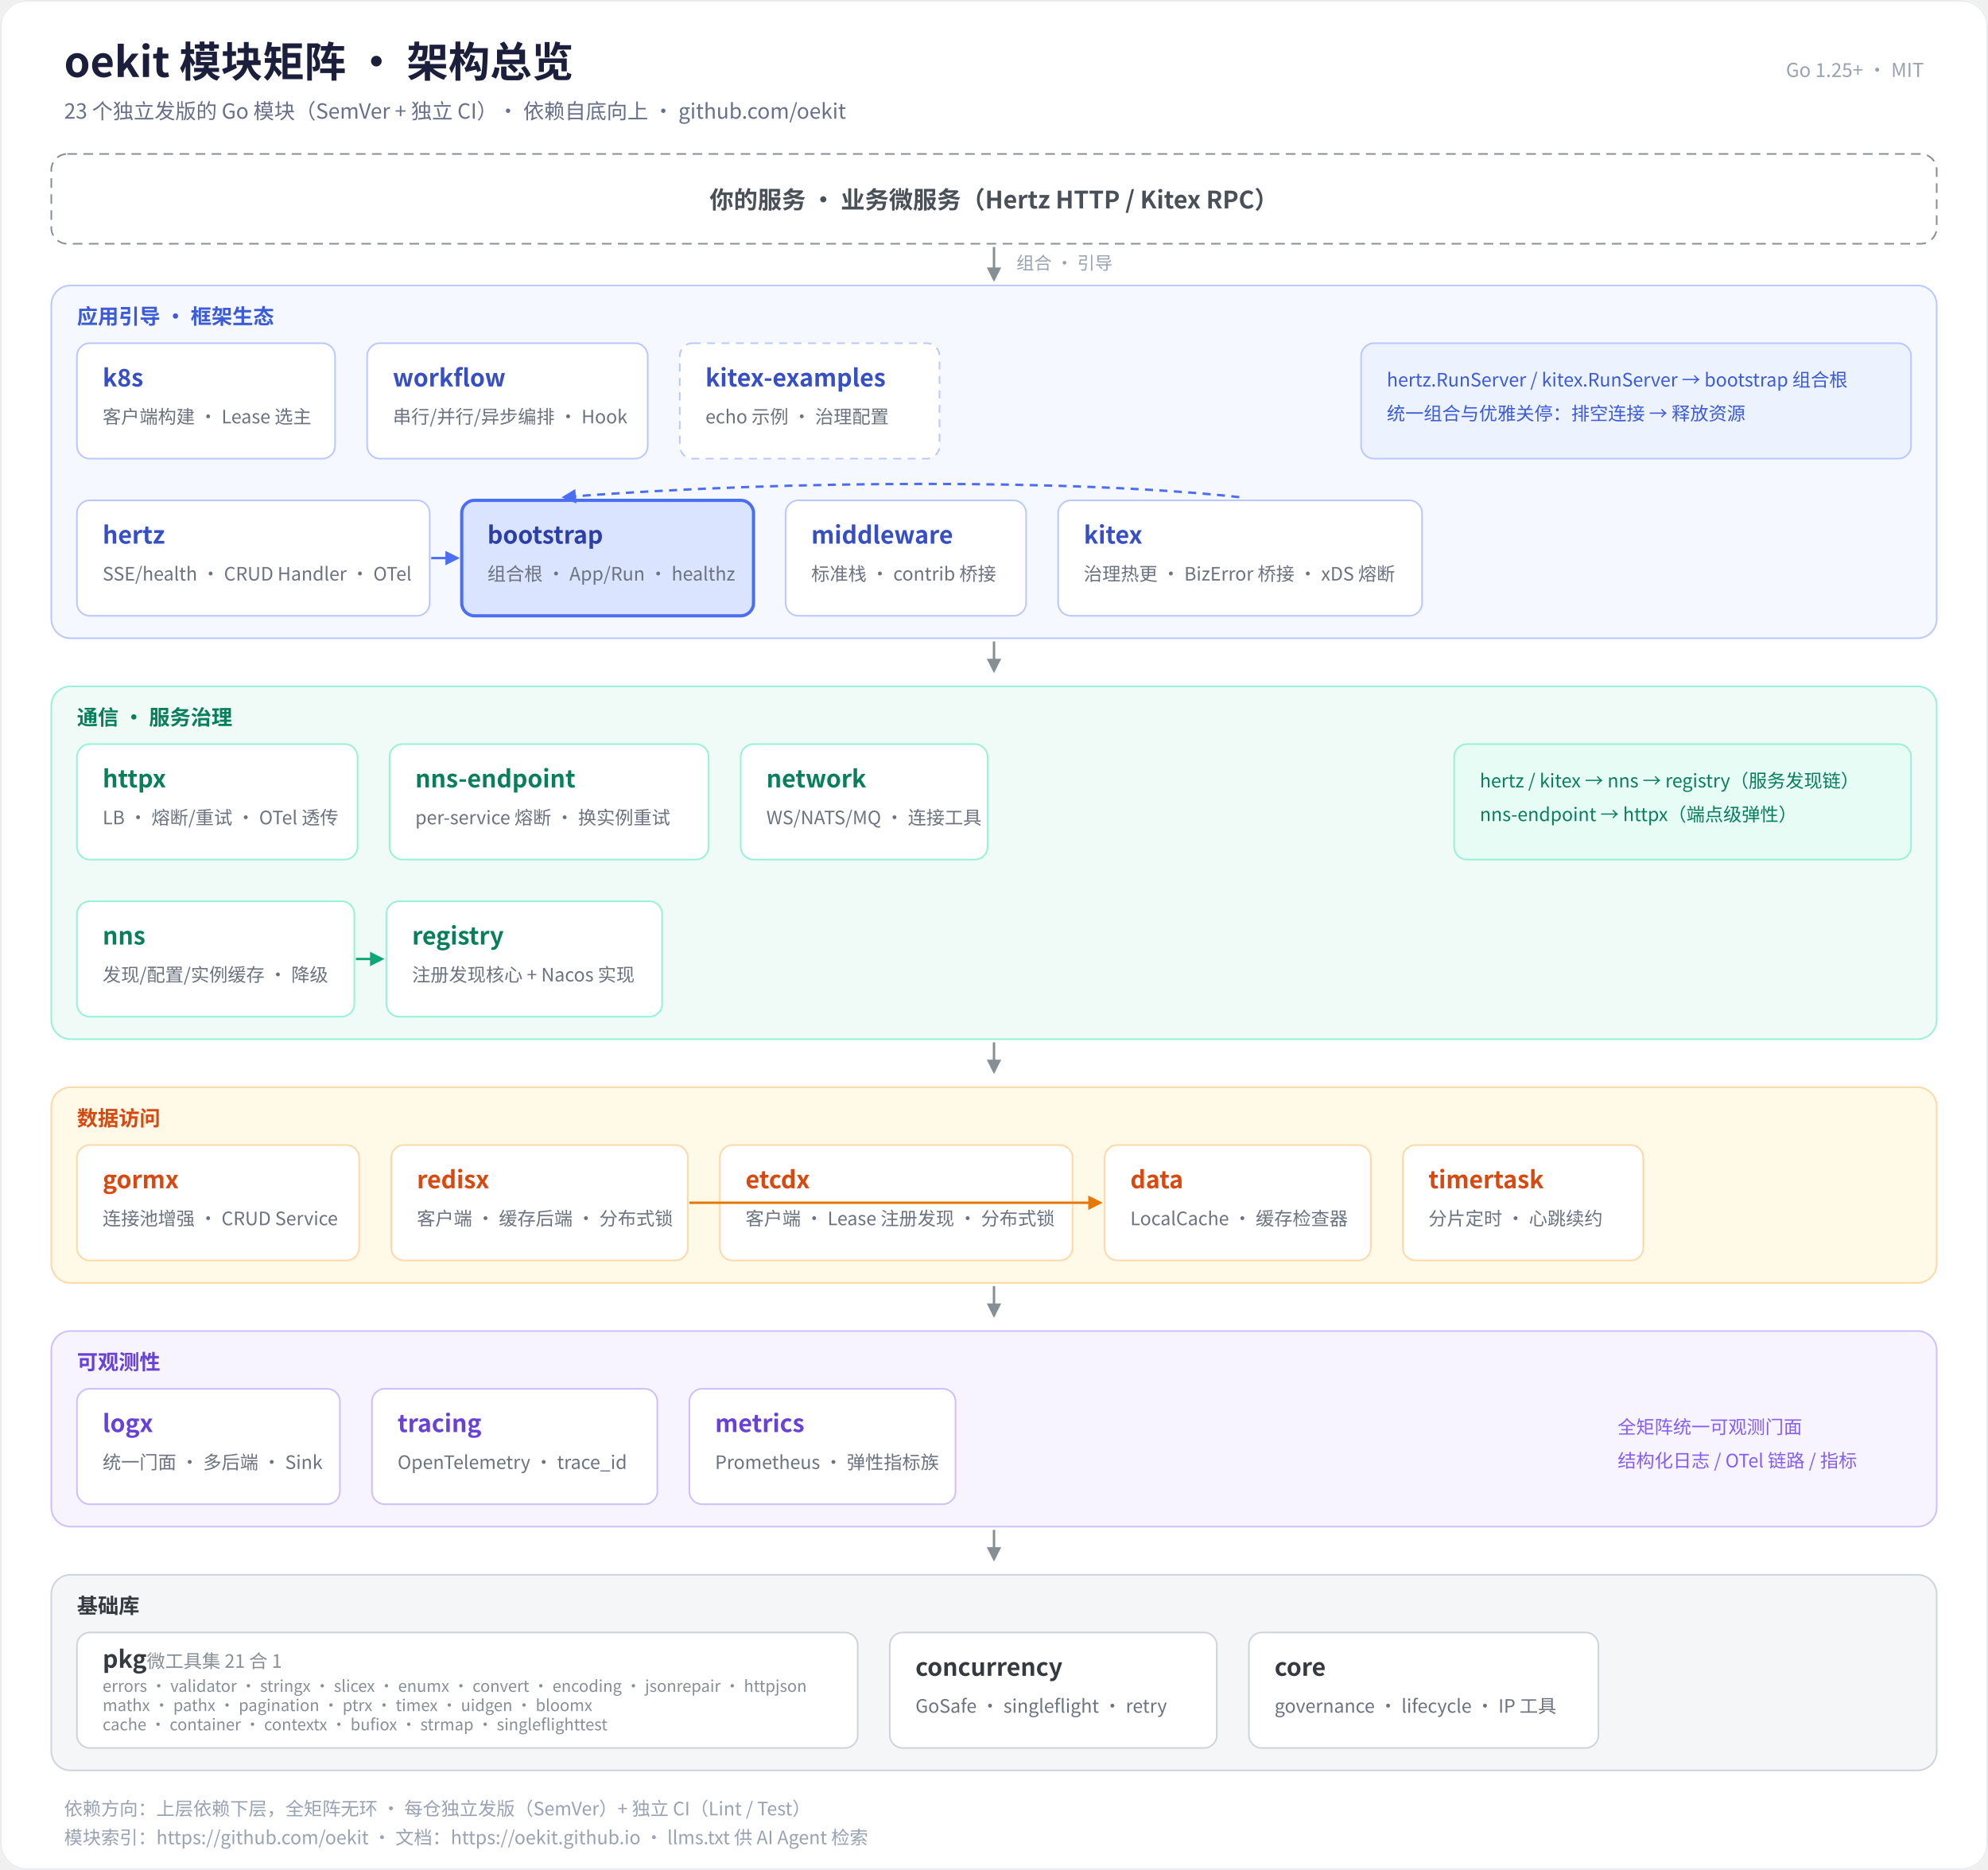
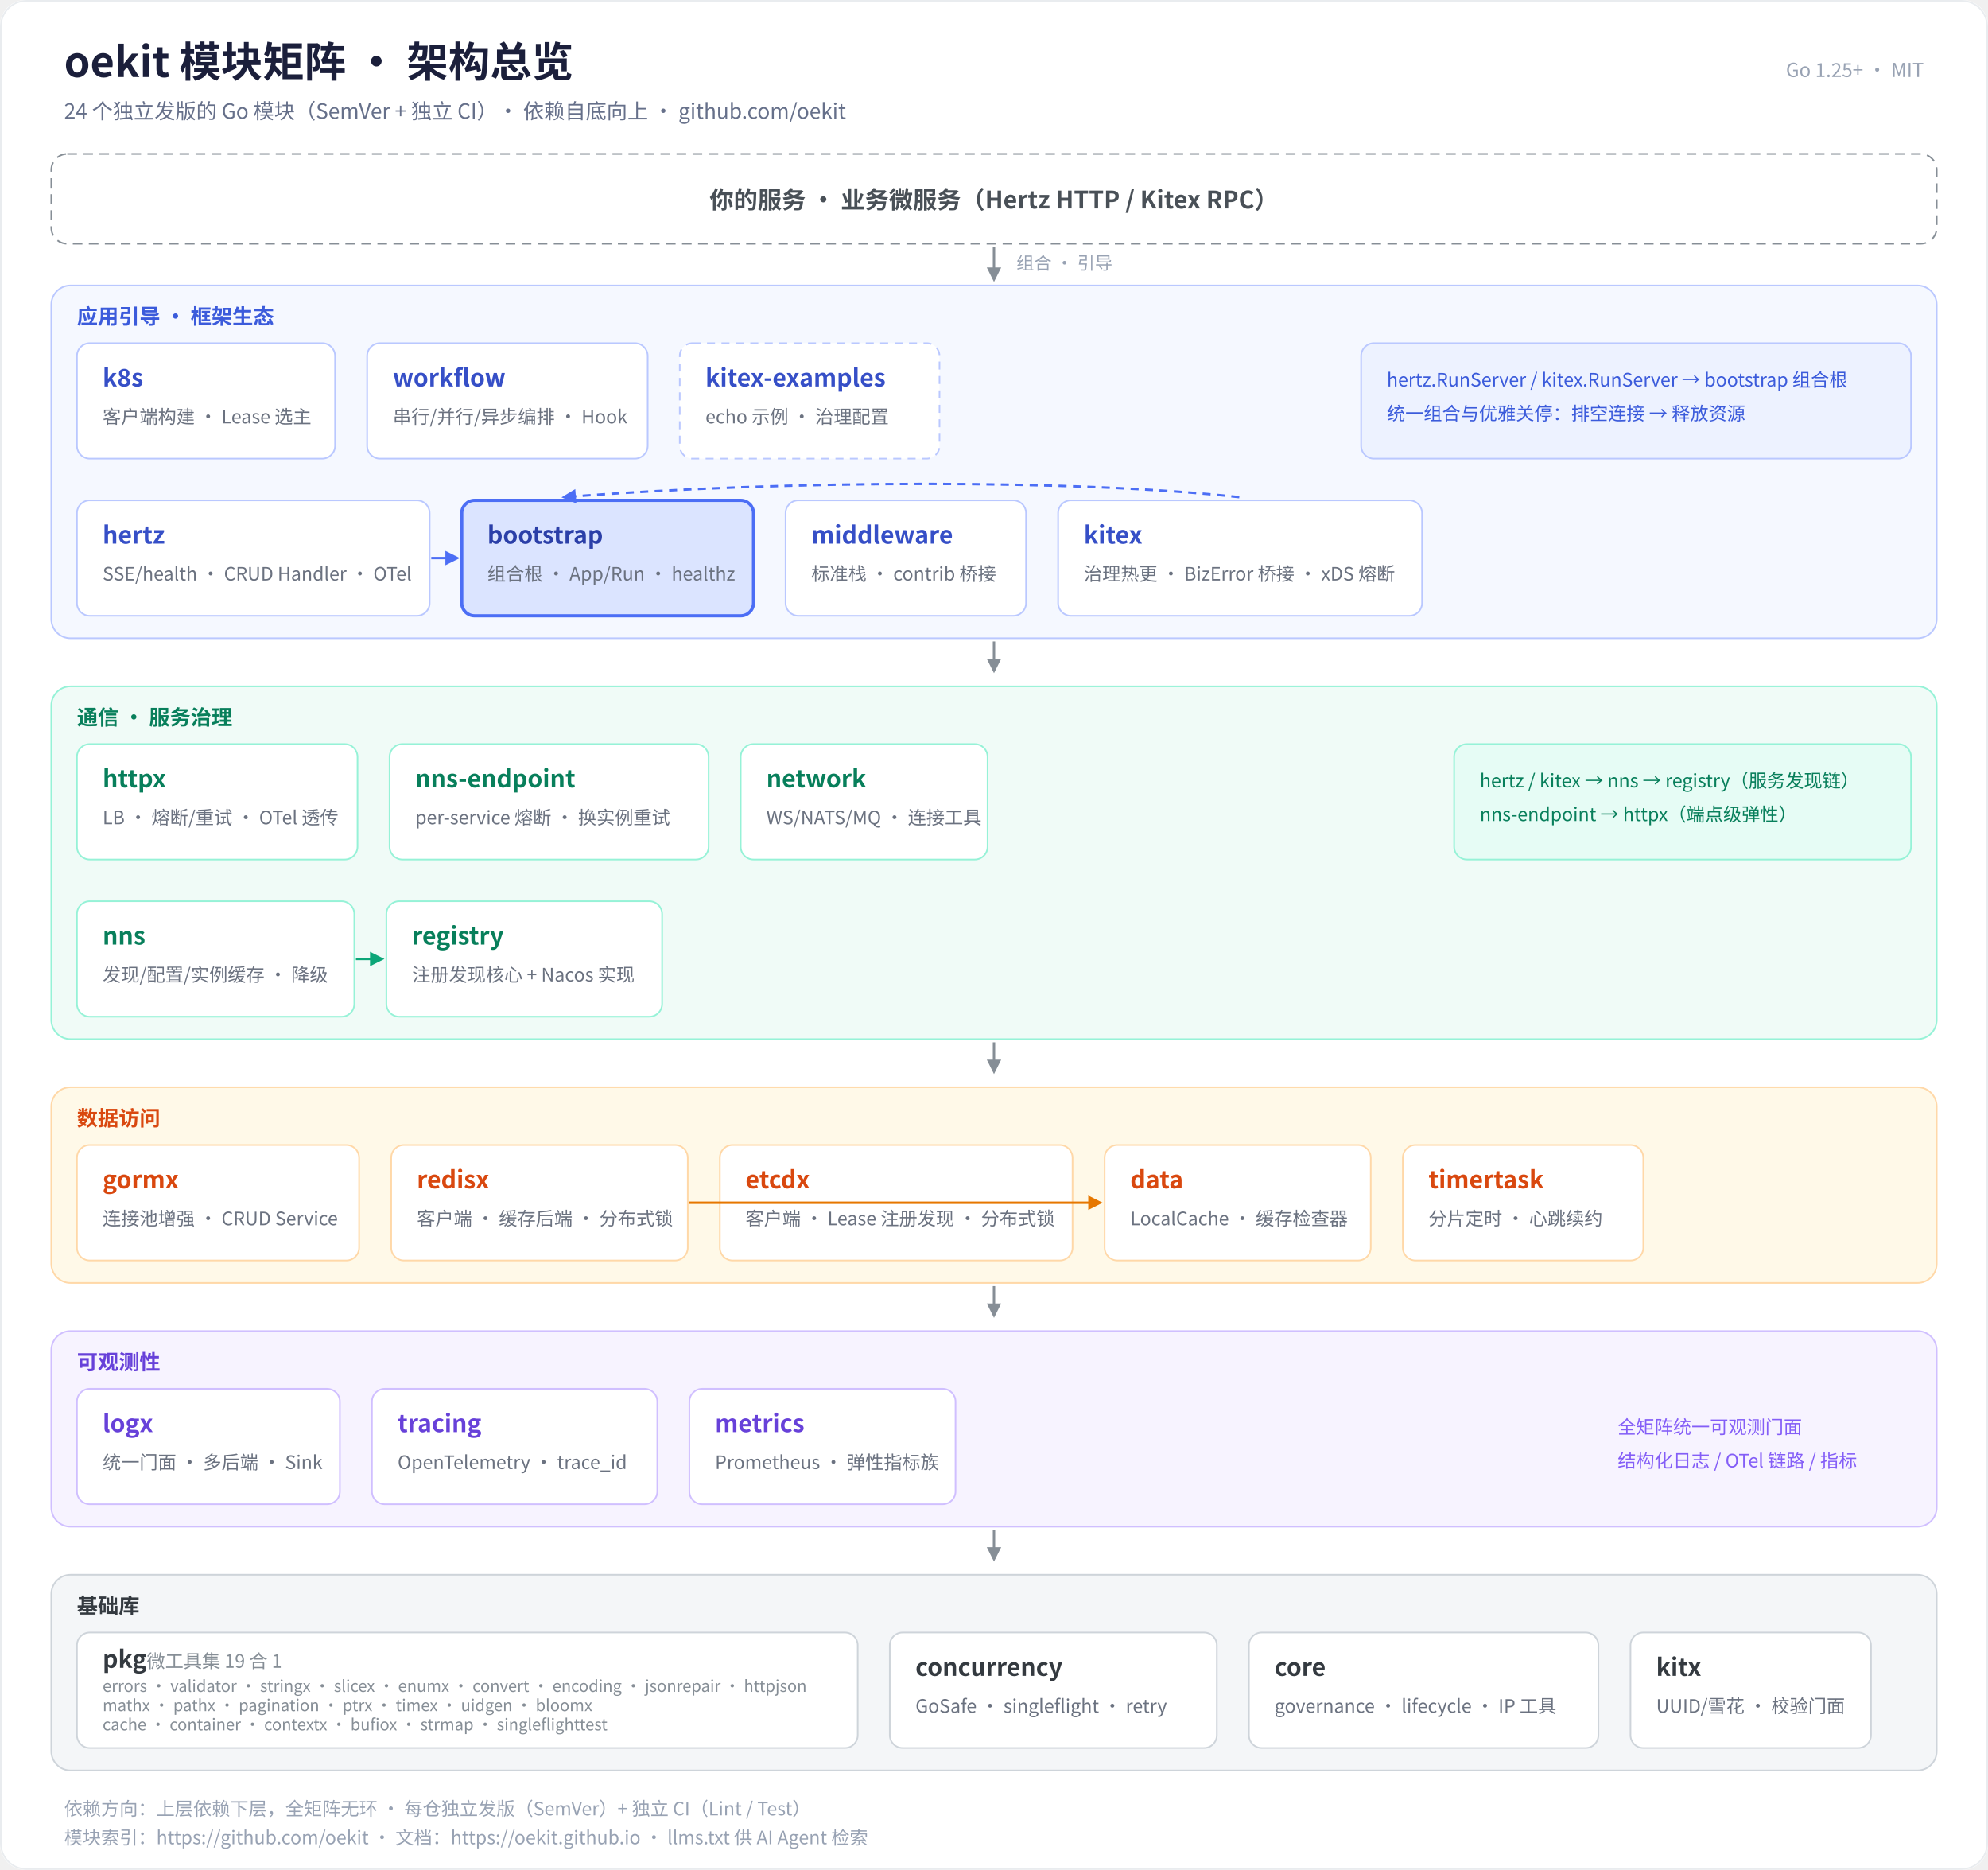
<svg xmlns="http://www.w3.org/2000/svg" width="1240" height="1166.0" viewBox="0 0 1240 1166.0" font-family="-apple-system, BlinkMacSystemFont, 'Segoe UI', 'PingFang SC', 'Hiragino Sans GB', 'Microsoft YaHei', 'Noto Sans CJK SC', sans-serif">
  <defs>
    <marker id="arr-gray" viewBox="0 0 10 10" refX="8" refY="5" markerWidth="6" markerHeight="6" orient="auto-start-reverse">
      <path d="M0 0 L10 5 L0 10 z" fill="#868E96" />
    </marker>
    <marker id="arr-blue" viewBox="0 0 10 10" refX="8" refY="5" markerWidth="6" markerHeight="6" orient="auto-start-reverse">
      <path d="M0 0 L10 5 L0 10 z" fill="#4C6EF5" />
    </marker>
    <marker id="arr-teal" viewBox="0 0 10 10" refX="8" refY="5" markerWidth="6" markerHeight="6" orient="auto-start-reverse">
      <path d="M0 0 L10 5 L0 10 z" fill="#0CA678" />
    </marker>
    <marker id="arr-amber" viewBox="0 0 10 10" refX="8" refY="5" markerWidth="6" markerHeight="6" orient="auto-start-reverse">
      <path d="M0 0 L10 5 L0 10 z" fill="#E67700" />
    </marker>
  </defs>
  <rect x="0" y="0" width="1240" height="1166.0" rx="16" fill="#FFFFFF" />
  <rect x="0.5" y="0.5" width="1239" height="1165.0" rx="16" fill="none" stroke="#E9ECEF" />
  <text x="40" y="48" font-size="26" font-weight="700" fill="#1B1F3B">oekit 模块矩阵 · 架构总览</text>
-   <text x="40" y="74" font-size="13" fill="#66708A">23 个独立发版的 Go 模块（SemVer + 独立 CI）· 依赖自底向上 · github.com/oekit</text>
+   <text x="40" y="74" font-size="13" fill="#66708A">24 个独立发版的 Go 模块（SemVer + 独立 CI）· 依赖自底向上 · github.com/oekit</text>
  <text x="1200" y="48" font-size="12" fill="#98A2B3" text-anchor="end">Go 1.25+ · MIT</text>
  <rect x="32" y="96" width="1176" height="56" rx="10" fill="#FFFFFF" stroke="#868E96" stroke-dasharray="6 4" />
  <text x="620" y="130" font-size="15" font-weight="600" fill="#495057" text-anchor="middle">你的服务 · 业务微服务（Hertz HTTP / Kitex RPC）</text>
  <line x1="620" y1="154" x2="620" y2="174.0" stroke="#868E96" stroke-width="1.5" marker-end="url(#arr-gray)" />
  <text x="634" y="168" font-size="11" fill="#98A2B3">组合 · 引导</text>
  <rect x="32" y="178.0" width="1176" height="220" rx="12" fill="#F5F8FF" stroke="#BAC8FF" />
  <text x="48" y="202.0" font-size="13" font-weight="700" fill="#3B5BDB">应用引导 · 框架生态</text>
  <rect x="48" y="214" width="161" height="72" rx="8" fill="#FFFFFF" stroke="#BAC8FF" />
  <text x="64" y="241" font-size="15" font-weight="600" fill="#364FC7">k8s</text>
  <text x="64" y="264" font-size="11.5" fill="#6B7280">客户端构建 · Lease 选主</text>
  <rect x="229" y="214" width="175" height="72" rx="8" fill="#FFFFFF" stroke="#BAC8FF" />
  <text x="245" y="241" font-size="15" font-weight="600" fill="#364FC7">workflow</text>
  <text x="245" y="264" font-size="11.5" fill="#6B7280">串行/并行/异步编排 · Hook</text>
  <rect x="424" y="214" width="162" height="72" rx="8" fill="#FFFFFF" stroke="#BAC8FF" stroke-dasharray="5 4" />
  <text x="440" y="241" font-size="15" font-weight="600" fill="#364FC7">kitex-examples</text>
  <text x="440" y="264" font-size="11.5" fill="#6B7280">echo 示例 · 治理配置</text>
  <rect x="48" y="312" width="220" height="72" rx="8" fill="#FFFFFF" stroke="#BAC8FF" />
  <text x="64" y="339" font-size="15" font-weight="600" fill="#364FC7">hertz</text>
  <text x="64" y="362" font-size="11.5" fill="#6B7280">SSE/health · CRUD Handler · OTel</text>
  <rect x="288" y="312" width="182" height="72" rx="8" fill="#DBE4FF" stroke="#4C6EF5" stroke-width="2" />
  <text x="304" y="339" font-size="15" font-weight="700" fill="#2B3FA8">bootstrap</text>
  <text x="304" y="362" font-size="11.5" fill="#6B7280">组合根 · App/Run · healthz</text>
  <rect x="490" y="312" width="150" height="72" rx="8" fill="#FFFFFF" stroke="#BAC8FF" />
  <text x="506" y="339" font-size="15" font-weight="600" fill="#364FC7">middleware</text>
  <text x="506" y="362" font-size="11.5" fill="#6B7280">标准栈 · contrib 桥接</text>
  <rect x="660" y="312" width="227" height="72" rx="8" fill="#FFFFFF" stroke="#BAC8FF" />
  <text x="676" y="339" font-size="15" font-weight="600" fill="#364FC7">kitex</text>
  <text x="676" y="362" font-size="11.5" fill="#6B7280">治理热更 · BizError 桥接 · xDS 熔断</text>
  <rect x="849" y="214" width="343" height="72" rx="8" fill="#EDF2FF" stroke="#BAC8FF" />
  <text x="865" y="241" font-size="11.5" fill="#3B5BDB">hertz.RunServer / kitex.RunServer → bootstrap 组合根</text>
  <text x="865" y="262" font-size="11.5" fill="#3B5BDB">统一组合与优雅关停：排空连接 → 释放资源</text>
  <line x1="620" y1="400" x2="620" y2="418" stroke="#868E96" stroke-width="1.5" marker-end="url(#arr-gray)" />
  <rect x="32" y="428.0" width="1176" height="220" rx="12" fill="#F0FBF7" stroke="#96F2D7" />
  <text x="48" y="452.0" font-size="13" font-weight="700" fill="#087F5B">通信 · 服务治理</text>
  <rect x="48" y="464" width="175" height="72" rx="8" fill="#FFFFFF" stroke="#96F2D7" />
  <text x="64" y="491" font-size="15" font-weight="600" fill="#087F5B">httpx</text>
  <text x="64" y="514" font-size="11.5" fill="#6B7280">LB · 熔断/重试 · OTel 透传</text>
  <rect x="243" y="464" width="199" height="72" rx="8" fill="#FFFFFF" stroke="#96F2D7" />
  <text x="259" y="491" font-size="15" font-weight="600" fill="#087F5B">nns-endpoint</text>
  <text x="259" y="514" font-size="11.5" fill="#6B7280">per-service 熔断 · 换实例重试</text>
  <rect x="462" y="464" width="154" height="72" rx="8" fill="#FFFFFF" stroke="#96F2D7" />
  <text x="478" y="491" font-size="15" font-weight="600" fill="#087F5B">network</text>
  <text x="478" y="514" font-size="11.5" fill="#6B7280">WS/NATS/MQ · 连接工具</text>
  <rect x="48" y="562" width="173" height="72" rx="8" fill="#FFFFFF" stroke="#96F2D7" />
  <text x="64" y="589" font-size="15" font-weight="600" fill="#087F5B">nns</text>
  <text x="64" y="612" font-size="11.5" fill="#6B7280">发现/配置/实例缓存 · 降级</text>
  <rect x="241" y="562" width="172" height="72" rx="8" fill="#FFFFFF" stroke="#96F2D7" />
  <text x="257" y="589" font-size="15" font-weight="600" fill="#087F5B">registry</text>
  <text x="257" y="612" font-size="11.5" fill="#6B7280">注册发现核心 + Nacos 实现</text>
  <rect x="907" y="464" width="285" height="72" rx="8" fill="#E6FCF5" stroke="#96F2D7" />
  <text x="923" y="491" font-size="11.5" fill="#087F5B">hertz / kitex → nns → registry（服务发现链）</text>
  <text x="923" y="512" font-size="11.5" fill="#087F5B">nns-endpoint → httpx（端点级弹性）</text>
  <line x1="620" y1="650" x2="620" y2="668" stroke="#868E96" stroke-width="1.5" marker-end="url(#arr-gray)" />
  <rect x="32" y="678.0" width="1176" height="122" rx="12" fill="#FFF9E8" stroke="#FFD8A8" />
  <text x="48" y="702.0" font-size="13" font-weight="700" fill="#D9480F">数据访问</text>
  <rect x="48" y="714" width="176" height="72" rx="8" fill="#FFFFFF" stroke="#FFD8A8" />
  <text x="64" y="741" font-size="15" font-weight="600" fill="#D9480F">gormx</text>
  <text x="64" y="764" font-size="11.5" fill="#6B7280">连接池增强 · CRUD Service</text>
  <rect x="244" y="714" width="185" height="72" rx="8" fill="#FFFFFF" stroke="#FFD8A8" />
  <text x="260" y="741" font-size="15" font-weight="600" fill="#D9480F">redisx</text>
  <text x="260" y="764" font-size="11.5" fill="#6B7280">客户端 · 缓存后端 · 分布式锁</text>
  <rect x="449" y="714" width="220" height="72" rx="8" fill="#FFFFFF" stroke="#FFD8A8" />
  <text x="465" y="741" font-size="15" font-weight="600" fill="#D9480F">etcdx</text>
  <text x="465" y="764" font-size="11.5" fill="#6B7280">客户端 · Lease 注册发现 · 分布式锁</text>
  <rect x="689" y="714" width="166" height="72" rx="8" fill="#FFFFFF" stroke="#FFD8A8" />
  <text x="705" y="741" font-size="15" font-weight="600" fill="#D9480F">data</text>
  <text x="705" y="764" font-size="11.5" fill="#6B7280">LocalCache · 缓存检查器</text>
  <rect x="875" y="714" width="150" height="72" rx="8" fill="#FFFFFF" stroke="#FFD8A8" />
  <text x="891" y="741" font-size="15" font-weight="600" fill="#D9480F">timertask</text>
  <text x="891" y="764" font-size="11.5" fill="#6B7280">分片定时 · 心跳续约</text>
  <line x1="620" y1="802" x2="620" y2="820" stroke="#868E96" stroke-width="1.5" marker-end="url(#arr-gray)" />
  <rect x="32" y="830.0" width="1176" height="122" rx="12" fill="#F7F3FF" stroke="#D0BFFF" />
  <text x="48" y="854.0" font-size="13" font-weight="700" fill="#6741D9">可观测性</text>
  <rect x="48" y="866" width="164" height="72" rx="8" fill="#FFFFFF" stroke="#D0BFFF" />
  <text x="64" y="893" font-size="15" font-weight="600" fill="#6741D9">logx</text>
  <text x="64" y="916" font-size="11.5" fill="#6B7280">统一门面 · 多后端 · Sink</text>
  <rect x="232" y="866" width="178" height="72" rx="8" fill="#FFFFFF" stroke="#D0BFFF" />
  <text x="248" y="893" font-size="15" font-weight="600" fill="#6741D9">tracing</text>
  <text x="248" y="916" font-size="11.5" fill="#6B7280">OpenTelemetry · trace_id</text>
  <rect x="430" y="866" width="166" height="72" rx="8" fill="#FFFFFF" stroke="#D0BFFF" />
  <text x="446" y="893" font-size="15" font-weight="600" fill="#6741D9">metrics</text>
  <text x="446" y="916" font-size="11.5" fill="#6B7280">Prometheus · 弹性指标族</text>
  <text x="1009" y="894" font-size="11.5" fill="#845EF7">全矩阵统一可观测门面</text>
  <text x="1009" y="915" font-size="11.5" fill="#845EF7">结构化日志 / OTel 链路 / 指标</text>
  <line x1="620" y1="954" x2="620" y2="972" stroke="#868E96" stroke-width="1.5" marker-end="url(#arr-gray)" />
  <rect x="32" y="982.0" width="1176" height="122" rx="12" fill="#F4F6F8" stroke="#CED4DA" />
  <text x="48" y="1006.0" font-size="13" font-weight="700" fill="#343A40">基础库</text>
  <rect x="48" y="1018" width="487" height="72" rx="8" fill="#FFFFFF" stroke="#CED4DA" />
-   <text x="64" y="1040" font-size="15" font-weight="600" fill="#343A40">pkg<tspan font-size="11.5" font-weight="400" fill="#868E96"> 微工具集 21 合 1</tspan>
+   <text x="64" y="1040" font-size="15" font-weight="600" fill="#343A40">pkg<tspan font-size="11.5" font-weight="400" fill="#868E96"> 微工具集 19 合 1</tspan>
  </text>
  <text x="64" y="1055" font-size="10" fill="#868E96">errors · validator · stringx · slicex · enumx · convert · encoding · jsonrepair · httpjson</text>
  <text x="64" y="1067" font-size="10" fill="#868E96">mathx · pathx · pagination · ptrx · timex · uidgen · bloomx</text>
  <text x="64" y="1079" font-size="10" fill="#868E96">cache · container · contextx · bufiox · strmap · singleflighttest</text>
  <rect x="555" y="1018" width="204" height="72" rx="8" fill="#FFFFFF" stroke="#CED4DA" />
  <text x="571" y="1045" font-size="15" font-weight="600" fill="#343A40">concurrency</text>
  <text x="571" y="1068" font-size="11.5" fill="#6B7280">GoSafe · singleflight · retry</text>
  <rect x="779" y="1018" width="218" height="72" rx="8" fill="#FFFFFF" stroke="#CED4DA" />
  <text x="795" y="1045" font-size="15" font-weight="600" fill="#343A40">core</text>
  <text x="795" y="1068" font-size="11.5" fill="#6B7280">governance · lifecycle · IP 工具</text>
+   <rect x="1017" y="1018" width="150" height="72" rx="8" fill="#FFFFFF" stroke="#CED4DA" />
+   <text x="1033" y="1045" font-size="15" font-weight="600" fill="#343A40">kitx</text>
+   <text x="1033" y="1068" font-size="11.5" fill="#6B7280">UUID/雪花 · 校验门面</text>
  <line x1="269" y1="348" x2="285" y2="348" stroke="#4C6EF5" stroke-width="1.5" marker-end="url(#arr-blue)" />
  <path d="M 773 310 C 673 299, 492 299, 352 310" fill="none" stroke="#4C6EF5" stroke-width="1.5" stroke-dasharray="5 4" marker-end="url(#arr-blue)" />
  <line x1="222" y1="598" x2="238" y2="598" stroke="#0CA678" stroke-width="1.5" marker-end="url(#arr-teal)" />
  <line x1="430" y1="750" x2="686" y2="750" stroke="#E67700" stroke-width="1.5" marker-end="url(#arr-amber)" />
  <text x="40" y="1132" font-size="11.5" fill="#98A2B3">依赖方向：上层依赖下层，全矩阵无环 · 每仓独立发版（SemVer）+ 独立 CI（Lint / Test）</text>
  <text x="40" y="1150" font-size="11.5" fill="#98A2B3">模块索引：https://github.com/oekit · 文档：https://oekit.github.io · llms.txt 供 AI Agent 检索</text>
</svg>
